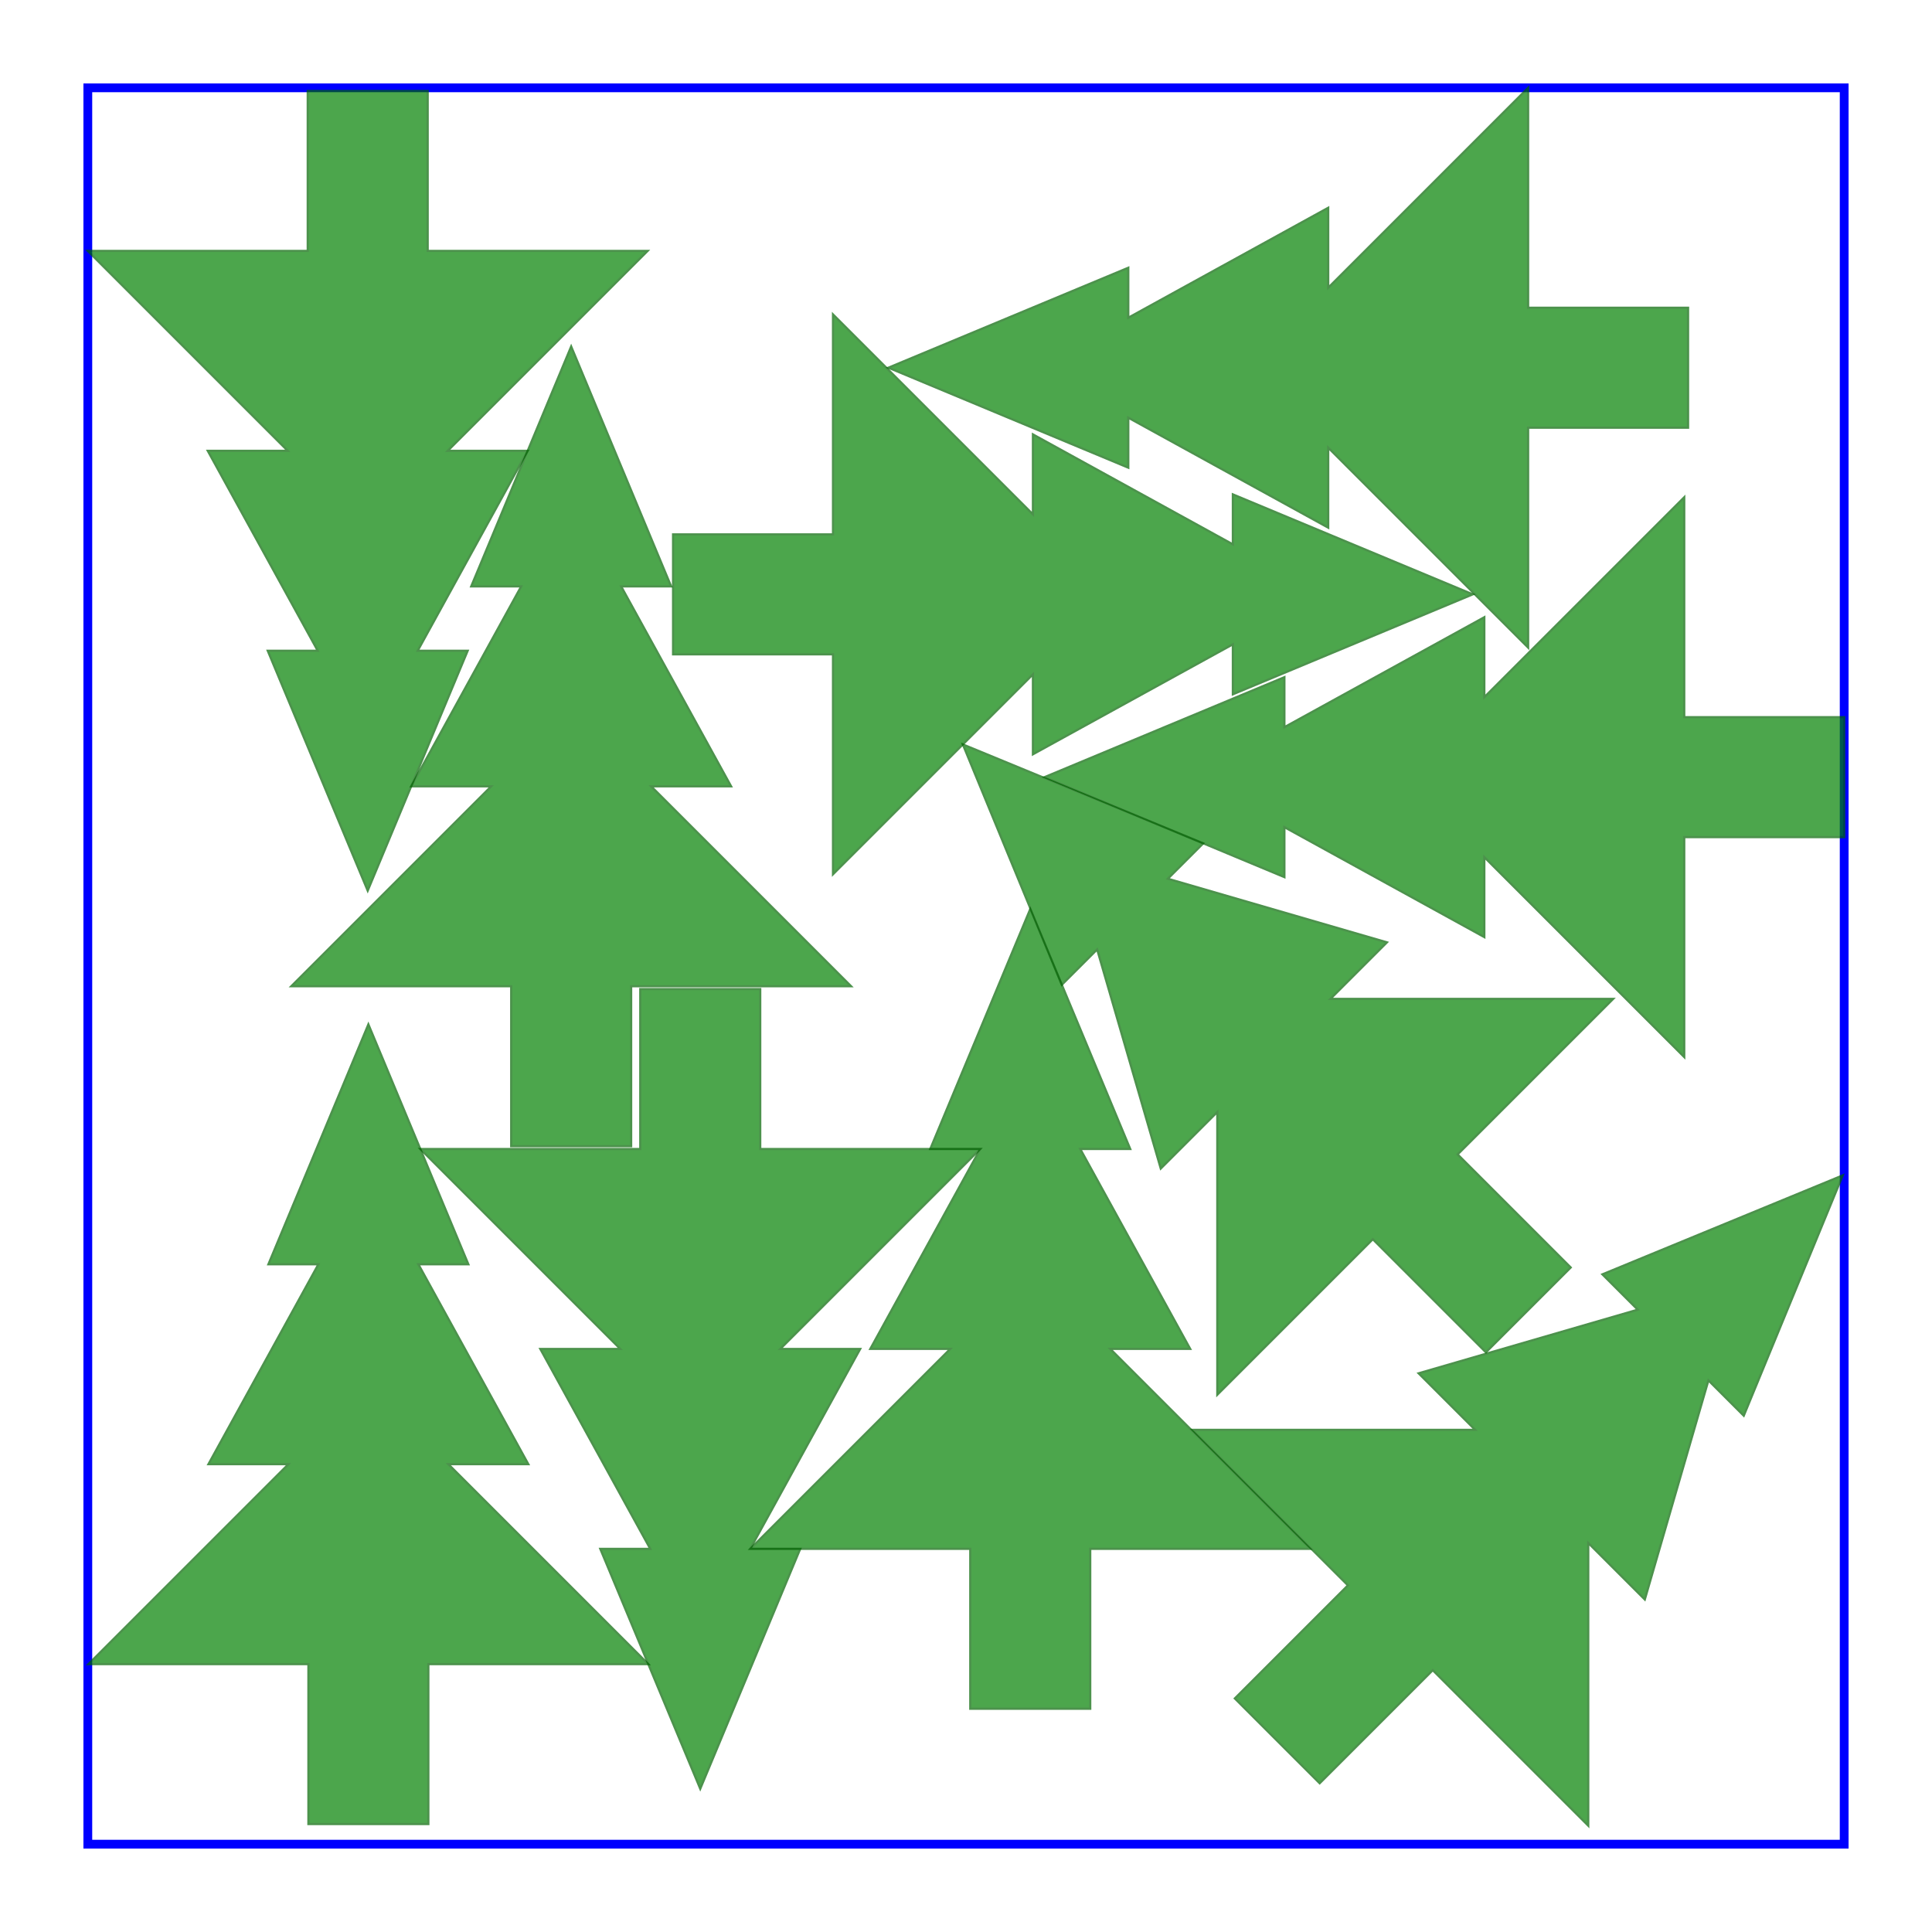
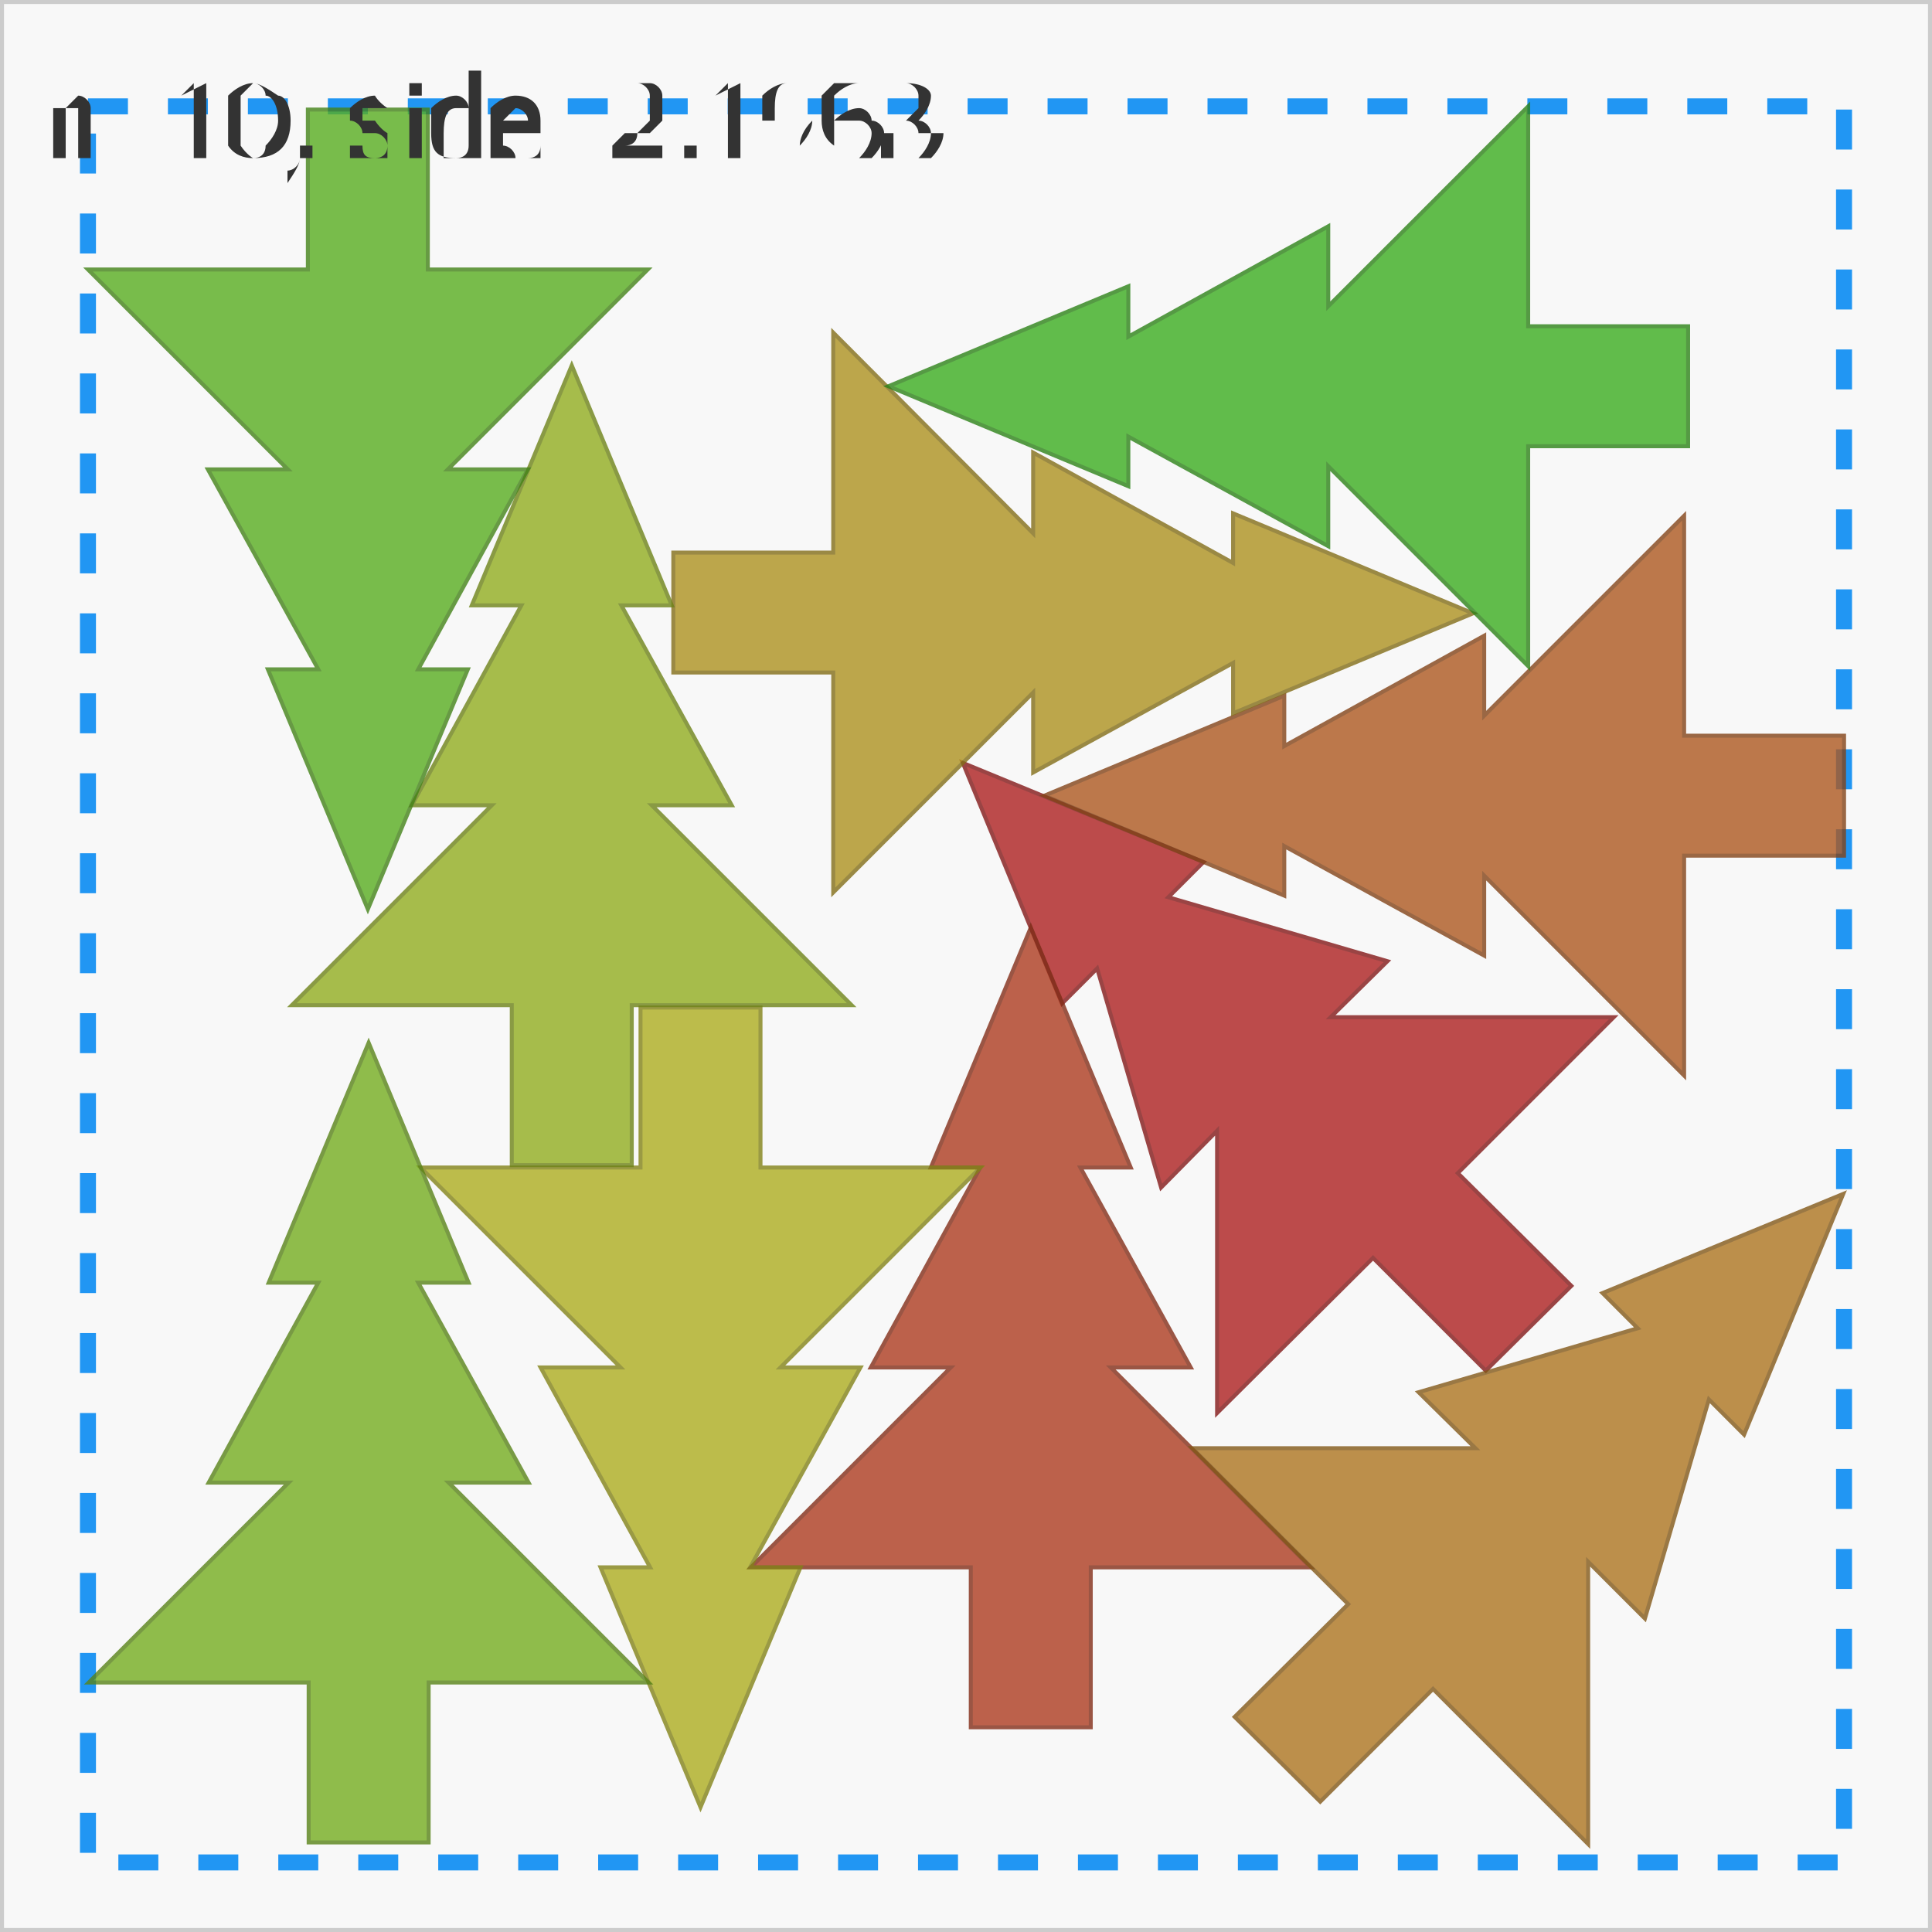
- <svg xmlns="http://www.w3.org/2000/svg" width="440" height="440">
-   <rect width="440" height="440" fill="white" />
-   <rect x="20" y="20" width="400.0" height="400.0" fill="none" stroke="blue" stroke-width="2" />
-   <polygon points="219.282,169.539 274.014,192.075 265.965,200.124 315.867,214.612 302.989,227.49 367.38,227.49 331.965,262.905 357.721,288.661 338.404,307.978 312.648,282.222 277.233,317.637 277.233,253.246 264.355,266.125 249.867,216.222 241.818,224.271" fill="green" stroke="darkgreen" stroke-width="0.5" opacity="0.7" />
-   <polygon points="234.633,207.032 257.398,261.669 246.015,261.669 271.058,307.2 252.845,307.2 298.376,352.731 248.292,352.731 248.292,389.156 220.973,389.156 220.973,352.731 170.889,352.731 216.42,307.2 198.208,307.2 223.25,261.669 211.867,261.669" fill="green" stroke="darkgreen" stroke-width="0.5" opacity="0.7" />
-   <polygon points="237.876,176.993 292.513,154.228 292.513,165.61 338.044,140.568 338.044,158.781 383.575,113.25 383.575,163.334 420.0,163.334 420.0,190.652 383.575,190.652 383.575,240.736 338.044,195.205 338.044,213.418 292.513,188.376 292.513,199.759" fill="green" stroke="darkgreen" stroke-width="0.5" opacity="0.7" />
-   <polygon points="419.667,267.685 397.13,322.417 389.081,314.369 374.593,364.271 361.715,351.393 361.715,415.784 326.3,380.369 300.544,406.125 281.227,386.808 306.983,361.052 271.568,325.637 335.959,325.637 323.081,312.759 372.983,298.271 364.935,290.222" fill="green" stroke="darkgreen" stroke-width="0.5" opacity="0.7" />
-   <polygon points="335.412,135.358 280.775,158.123 280.775,146.74 235.244,171.783 235.244,153.57 189.713,199.101 189.713,149.017 153.288,149.017 153.288,121.698 189.713,121.698 189.713,71.614 235.244,117.145 235.244,98.933 280.775,123.975 280.775,112.592" fill="green" stroke="darkgreen" stroke-width="0.5" opacity="0.7" />
-   <polygon points="159.477,407.382 136.712,352.744 148.095,352.744 123.053,307.213 141.265,307.213 95.734,261.682 145.818,261.682 145.818,225.258 173.137,225.258 173.137,261.682 223.221,261.682 177.69,307.213 195.902,307.213 170.86,352.744 182.243,352.744" fill="green" stroke="darkgreen" stroke-width="0.5" opacity="0.7" />
-   <polygon points="130.08,78.912 152.846,133.549 141.463,133.549 166.505,179.08 148.293,179.08 193.824,224.611 143.74,224.611 143.74,261.036 116.421,261.036 116.421,224.611 66.337,224.611 111.868,179.08 93.655,179.08 118.697,133.549 107.315,133.549" fill="green" stroke="darkgreen" stroke-width="0.5" opacity="0.7" />
-   <polygon points="83.897,233.293 106.662,287.93 95.28,287.93 120.322,333.461 102.109,333.461 147.64,378.992 97.556,378.992 97.556,415.417 70.237,415.417 70.237,378.992 20.153,378.992 65.684,333.461 47.472,333.461 72.514,287.93 61.131,287.93" fill="green" stroke="darkgreen" stroke-width="0.5" opacity="0.7" />
-   <polygon points="83.743,202.841 60.978,148.204 72.361,148.204 47.319,102.673 65.531,102.673 20.0,57.142 70.084,57.142 70.084,20.717 97.403,20.717 97.403,57.142 147.487,57.142 101.956,102.673 120.168,102.673 95.126,148.204 106.509,148.204" fill="green" stroke="darkgreen" stroke-width="0.5" opacity="0.7" />
-   <polygon points="202.324,83.743 256.961,60.978 256.961,72.361 302.492,47.319 302.492,65.531 348.023,20.0 348.023,70.084 384.448,70.084 384.448,97.403 348.023,97.403 348.023,147.487 302.492,101.956 302.492,120.168 256.961,95.126 256.961,106.509" fill="green" stroke="darkgreen" stroke-width="0.5" opacity="0.7" />
+ <svg xmlns="http://www.w3.org/2000/svg" width="500" height="500" viewBox="-1.797 -1.561 2.416 2.416">
+   <rect x="-1.797" y="-1.561" width="2.416" height="2.416" fill="#f8f8f8" stroke="#ccc" stroke-width="0.01" />
+   <rect x="-1.687" y="-1.428" width="2.196" height="2.196" fill="none" stroke="#2196F3" stroke-width="0.02" stroke-dasharray="0.05,0.05" />
+   <polygon points="-0.593,-0.607 -0.292,-0.483 -0.336,-0.439 -0.062,-0.359 -0.133,-0.289 0.221,-0.289 0.026,-0.094 0.168,0.047 0.061,0.153 -0.08,0.012 -0.275,0.206 -0.275,-0.147 -0.345,-0.076 -0.425,-0.35 -0.469,-0.306" fill="hsl(0, 70%, 40%)" stroke="hsl(0, 70%, 30%)" stroke-width="0.005" opacity="0.8" />
+   <polygon points="-0.508,-0.401 -0.383,-0.101 -0.446,-0.101 -0.308,0.149 -0.408,0.149 -0.158,0.399 -0.433,0.399 -0.433,0.599 -0.583,0.599 -0.583,0.399 -0.858,0.399 -0.608,0.149 -0.708,0.149 -0.571,-0.101 -0.633,-0.101" fill="hsl(12, 70%, 40%)" stroke="hsl(12, 70%, 30%)" stroke-width="0.005" opacity="0.8" />
+   <polygon points="-0.491,-0.566 -0.191,-0.691 -0.191,-0.628 0.059,-0.766 0.059,-0.666 0.309,-0.916 0.309,-0.641 0.509,-0.641 0.509,-0.491 0.309,-0.491 0.309,-0.216 0.059,-0.466 0.059,-0.366 -0.191,-0.503 -0.191,-0.441" fill="hsl(24, 70%, 40%)" stroke="hsl(24, 70%, 30%)" stroke-width="0.005" opacity="0.8" />
+   <polygon points="0.508,-0.068 0.384,0.233 0.34,0.189 0.26,0.463 0.189,0.392 0.189,0.745 -0.005,0.551 -0.146,0.692 -0.253,0.586 -0.111,0.445 -0.306,0.25 0.048,0.25 -0.023,0.18 0.251,0.1 0.207,0.056" fill="hsl(36, 70%, 40%)" stroke="hsl(36, 70%, 30%)" stroke-width="0.005" opacity="0.8" />
+   <polygon points="0.045,-0.794 -0.255,-0.669 -0.255,-0.732 -0.505,-0.595 -0.505,-0.695 -0.755,-0.445 -0.755,-0.72 -0.955,-0.72 -0.955,-0.87 -0.755,-0.87 -0.755,-1.145 -0.505,-0.894 -0.505,-0.995 -0.255,-0.857 -0.255,-0.919" fill="hsl(48, 70%, 40%)" stroke="hsl(48, 70%, 30%)" stroke-width="0.005" opacity="0.8" />
+   <polygon points="-0.921,0.699 -1.046,0.399 -0.984,0.399 -1.121,0.149 -1.021,0.149 -1.271,-0.101 -0.996,-0.101 -0.996,-0.301 -0.846,-0.301 -0.846,-0.101 -0.571,-0.101 -0.821,0.149 -0.721,0.149 -0.859,0.399 -0.796,0.399" fill="hsl(60, 70%, 40%)" stroke="hsl(60, 70%, 30%)" stroke-width="0.005" opacity="0.8" />
+   <polygon points="-1.082,-1.104 -0.957,-0.804 -1.02,-0.804 -0.882,-0.554 -0.982,-0.554 -0.732,-0.304 -1.007,-0.304 -1.007,-0.104 -1.157,-0.104 -1.157,-0.304 -1.432,-0.304 -1.182,-0.554 -1.282,-0.554 -1.145,-0.804 -1.207,-0.804" fill="hsl(72, 70%, 40%)" stroke="hsl(72, 70%, 30%)" stroke-width="0.005" opacity="0.8" />
+   <polygon points="-1.336,-0.257 -1.211,0.043 -1.274,0.043 -1.136,0.293 -1.236,0.293 -0.986,0.543 -1.261,0.543 -1.261,0.743 -1.411,0.743 -1.411,0.543 -1.686,0.543 -1.436,0.293 -1.536,0.293 -1.399,0.043 -1.461,0.043" fill="hsl(84, 70%, 40%)" stroke="hsl(84, 70%, 30%)" stroke-width="0.005" opacity="0.8" />
+   <polygon points="-1.337,-0.424 -1.462,-0.724 -1.399,-0.724 -1.537,-0.974 -1.437,-0.974 -1.687,-1.224 -1.412,-1.224 -1.412,-1.424 -1.262,-1.424 -1.262,-1.224 -0.987,-1.224 -1.237,-0.974 -1.137,-0.974 -1.274,-0.724 -1.212,-0.724" fill="hsl(96, 70%, 40%)" stroke="hsl(96, 70%, 30%)" stroke-width="0.005" opacity="0.8" />
+   <polygon points="-0.686,-1.078 -0.386,-1.203 -0.386,-1.14 -0.136,-1.278 -0.136,-1.178 0.114,-1.428 0.114,-1.153 0.314,-1.153 0.314,-1.003 0.114,-1.003 0.114,-0.728 -0.136,-0.978 -0.136,-0.878 -0.386,-1.015 -0.386,-0.953" fill="hsl(108, 70%, 40%)" stroke="hsl(108, 70%, 30%)" stroke-width="0.005" opacity="0.8" />
+   <text x="-1.747" y="-1.361" font-size="0.15" fill="#333">n=10, side=2.1963</text>
</svg>
